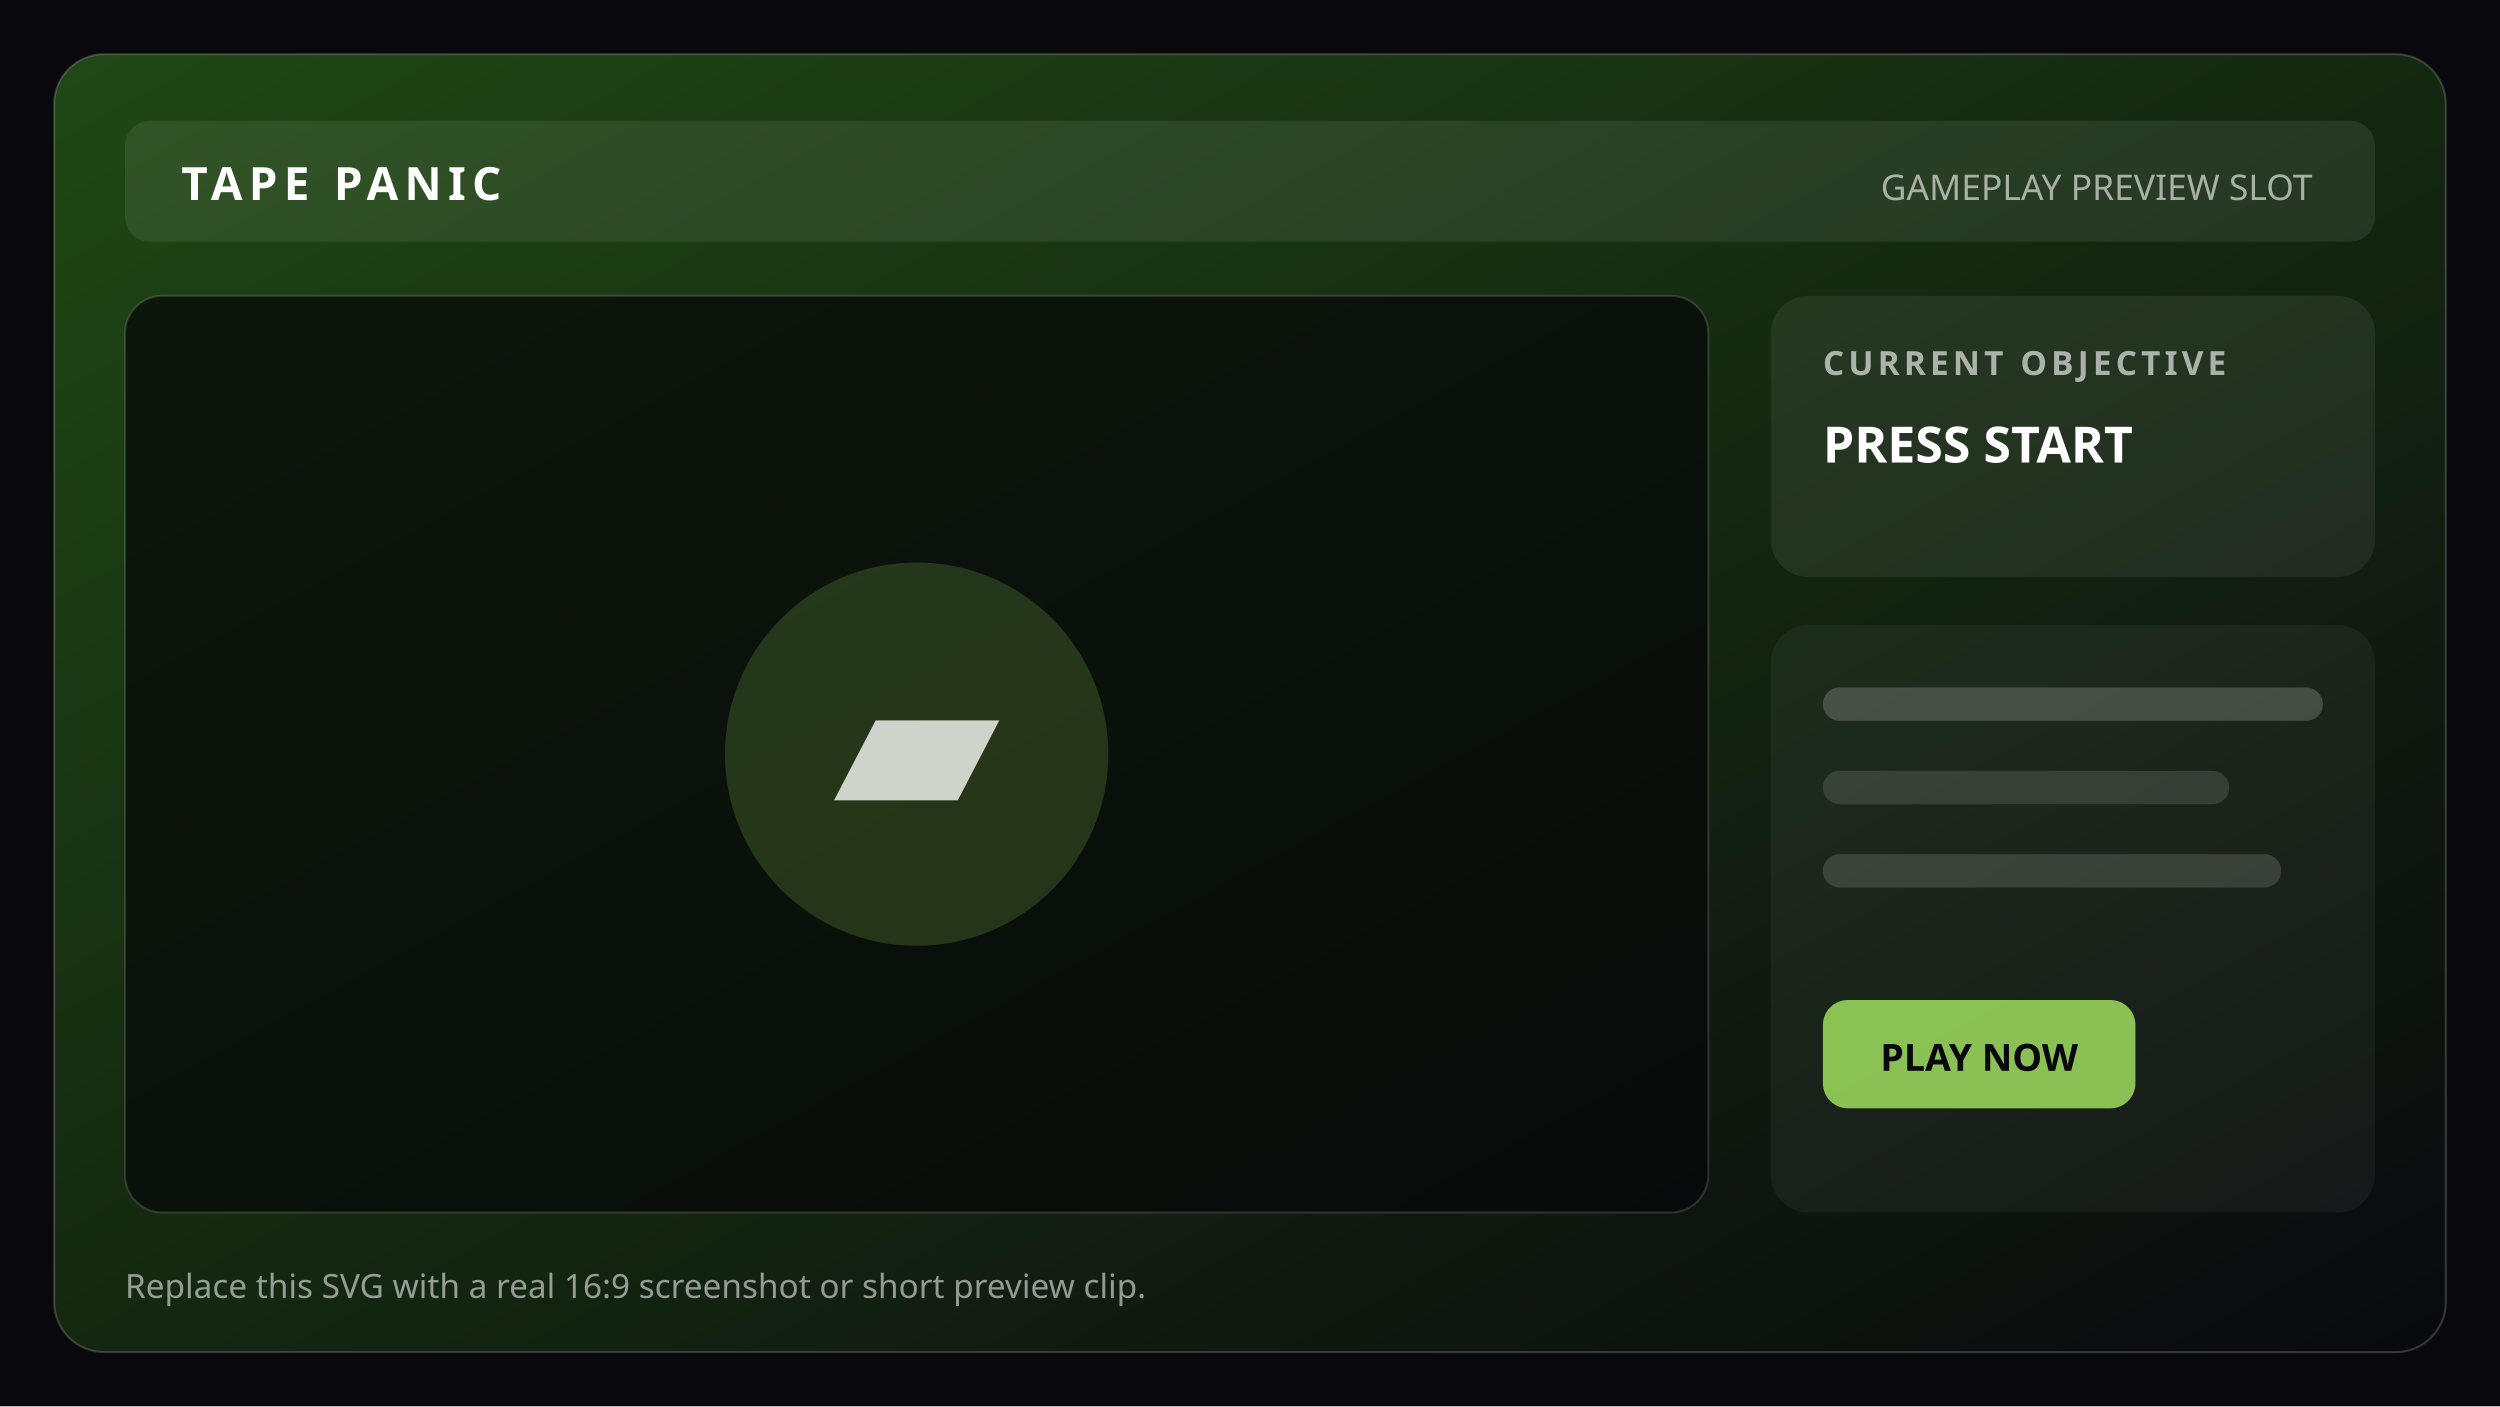
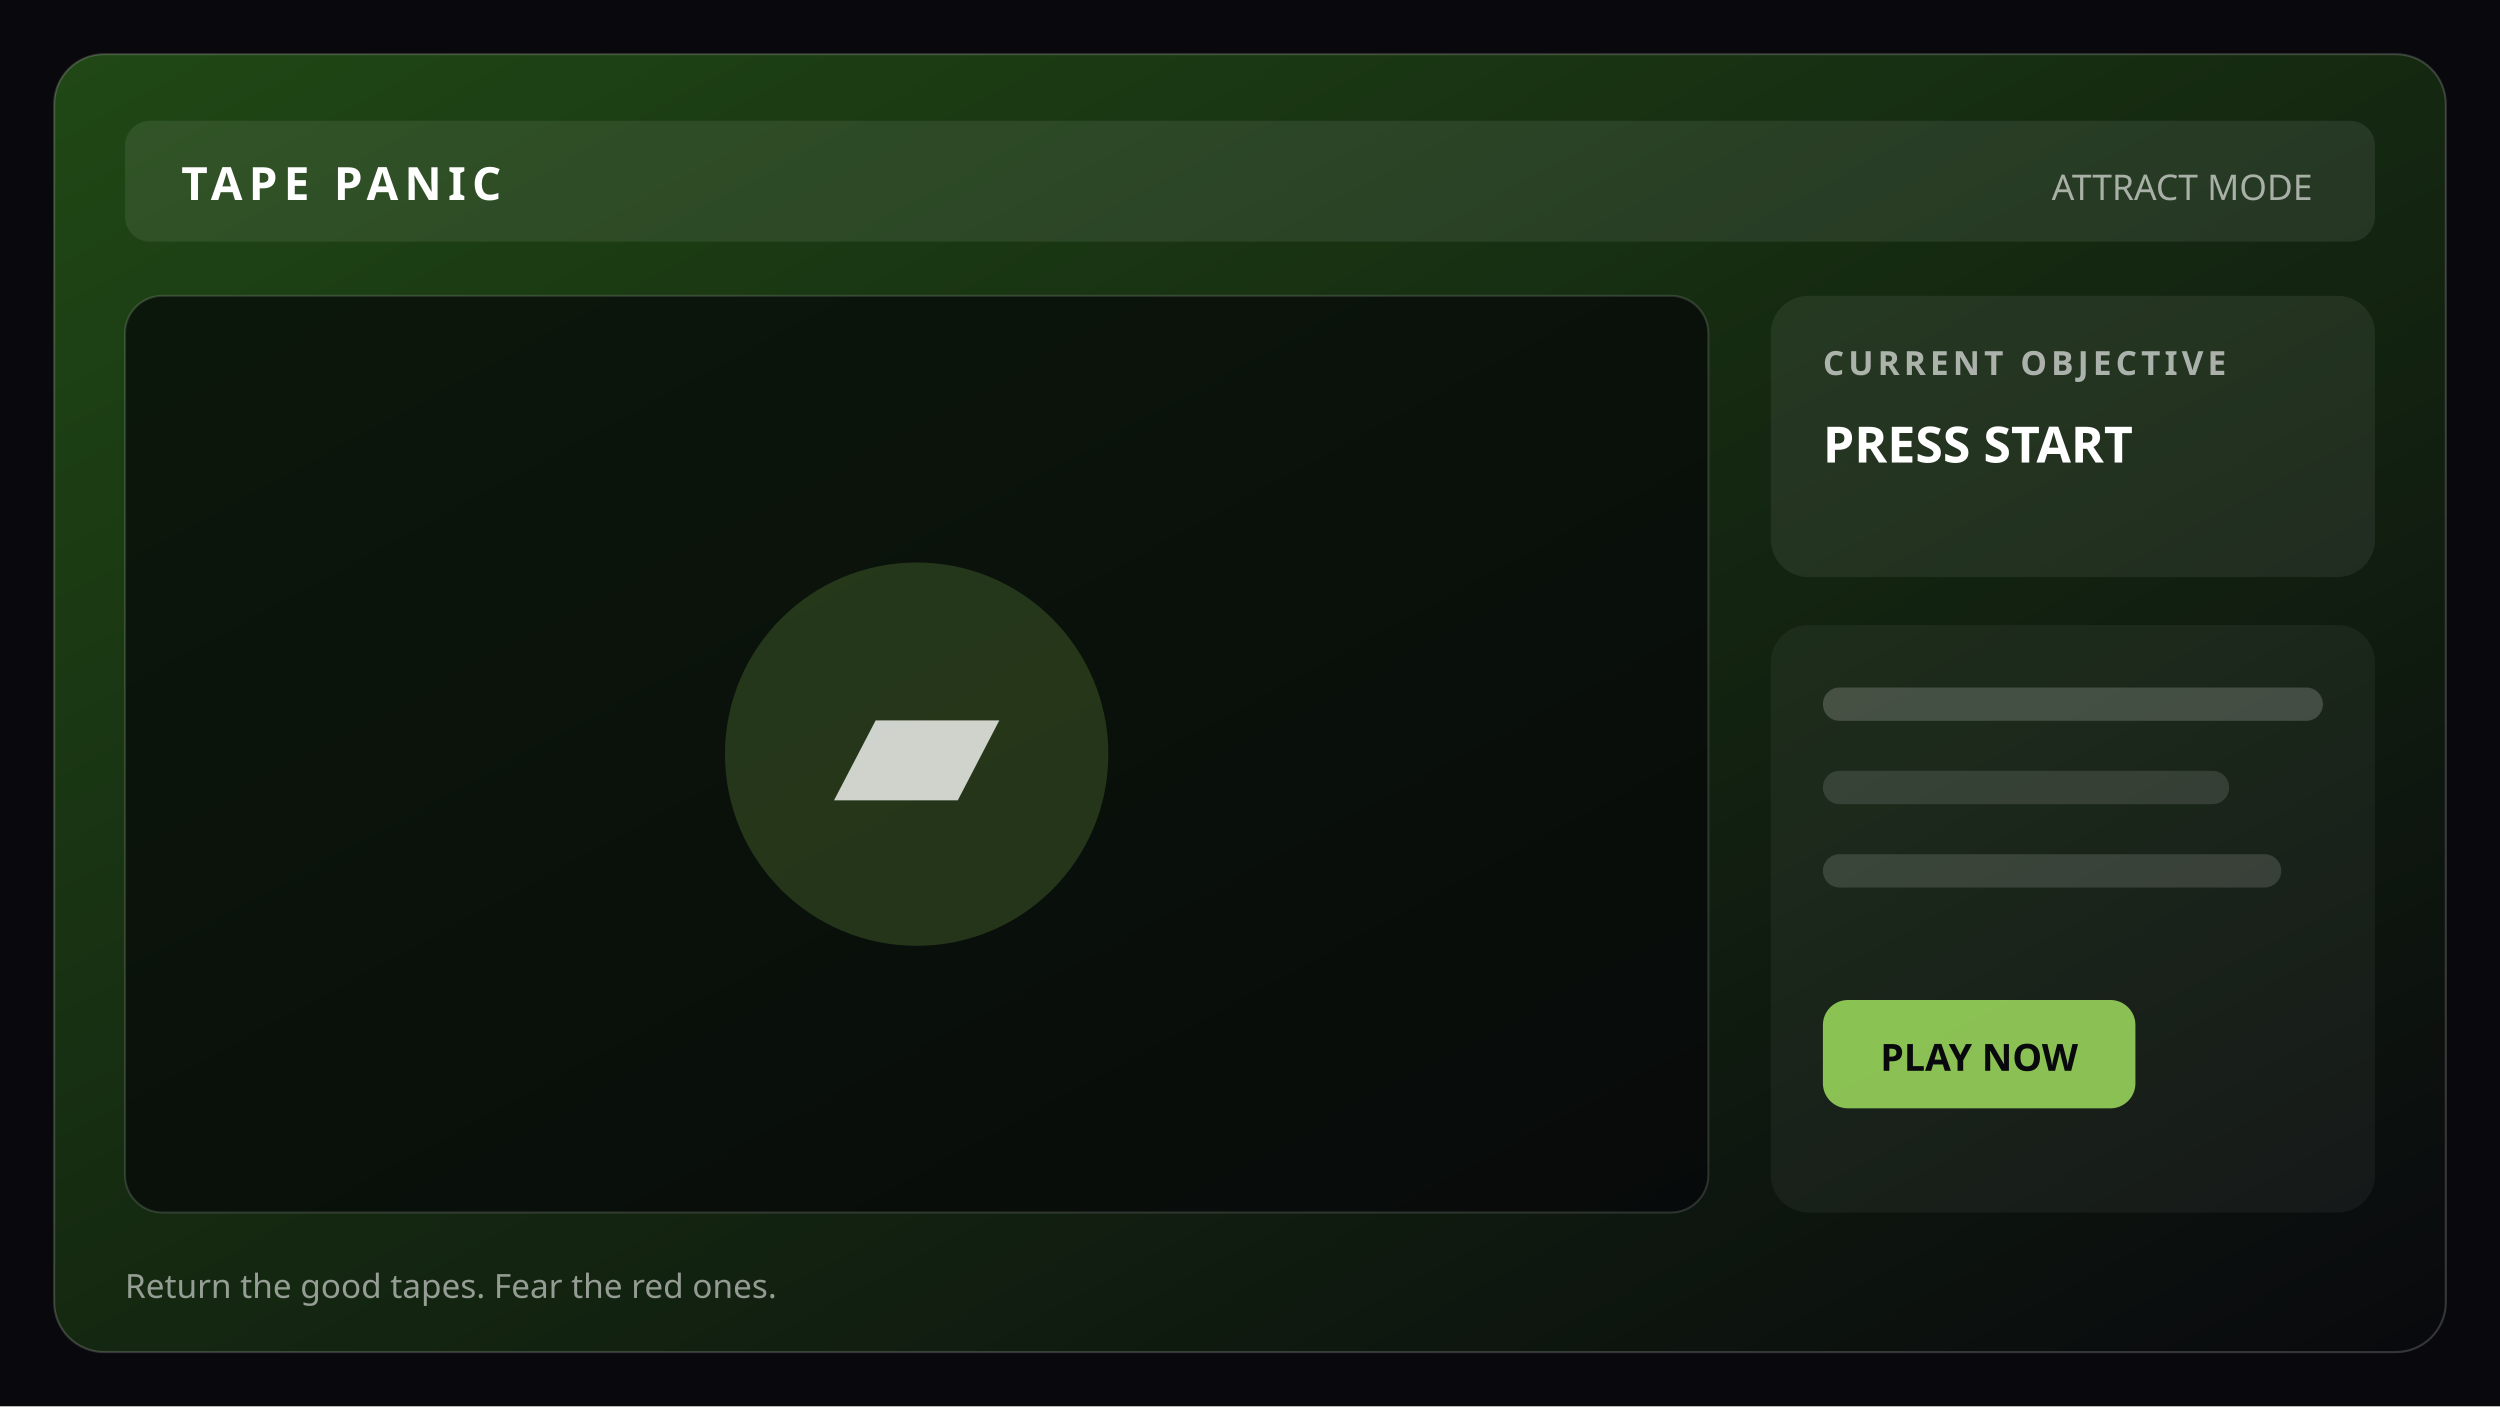
<svg xmlns="http://www.w3.org/2000/svg" viewBox="0 0 1200 675" role="img" aria-labelledby="t d">
  <defs>
    <linearGradient id="g" x1="0" y1="0" x2="1" y2="1">
      <stop stop-color="#204815" />
      <stop offset="1" stop-color="#09090d" />
    </linearGradient>
  </defs>
  <rect width="1200" height="675" fill="#09090d" />
  <rect x="26" y="26" width="1148" height="623" rx="24" fill="url(#g)" stroke="white" stroke-opacity=".18" />
  <rect x="60" y="58" width="1080" height="58" rx="12" fill="white" fill-opacity=".08" />
  <text x="87" y="96" font-family="system-ui" font-size="22" font-weight="900" letter-spacing="3" fill="white">TAPE PANIC</text>
-   <text x="1110" y="96" text-anchor="end" font-family="system-ui" font-size="17" fill="white" fill-opacity=".6">GAMEPLAY PREVIEW SLOT</text>
+   <text x="1110" y="96" text-anchor="end" font-family="system-ui" font-size="17" fill="white" fill-opacity=".6">ATTRACT MODE</text>
  <rect x="60" y="142" width="760" height="440" rx="18" fill="#050508" fill-opacity=".68" stroke="white" stroke-opacity=".14" />
  <circle cx="440" cy="362" r="92" fill="#b8ff6b" fill-opacity=".16" />
  <text x="440" y="392" text-anchor="middle" font-family="system-ui" font-size="104" font-weight="1000" fill="white" fill-opacity=".78">▰</text>
  <rect x="850" y="142" width="290" height="135" rx="18" fill="white" fill-opacity=".07" />
  <text x="875" y="180" font-family="system-ui" font-size="16" letter-spacing="2" font-weight="800" fill="white" fill-opacity=".62">CURRENT OBJECTIVE</text>
  <text x="875" y="222" font-family="system-ui" font-size="24" font-weight="900" fill="white">PRESS START</text>
  <rect x="850" y="300" width="290" height="282" rx="18" fill="white" fill-opacity=".05" />
  <rect x="875" y="330" width="240" height="16" rx="8" fill="white" fill-opacity=".18" />
  <rect x="875" y="370" width="195" height="16" rx="8" fill="white" fill-opacity=".12" />
  <rect x="875" y="410" width="220" height="16" rx="8" fill="white" fill-opacity=".14" />
  <rect x="875" y="480" width="150" height="52" rx="12" fill="#b8ff6b" fill-opacity=".72" />
  <text x="950" y="514" text-anchor="middle" font-family="system-ui" font-size="18" font-weight="900" fill="#09090d">PLAY NOW</text>
-   <text x="60" y="623" font-family="system-ui" font-size="16" fill="white" fill-opacity=".55">Replace this SVG with a real 16:9 screenshot or short preview clip.</text>
+   <text x="60" y="623" font-family="system-ui" font-size="16" fill="white" fill-opacity=".55">Return the good tapes. Fear the red ones.</text>
</svg>
